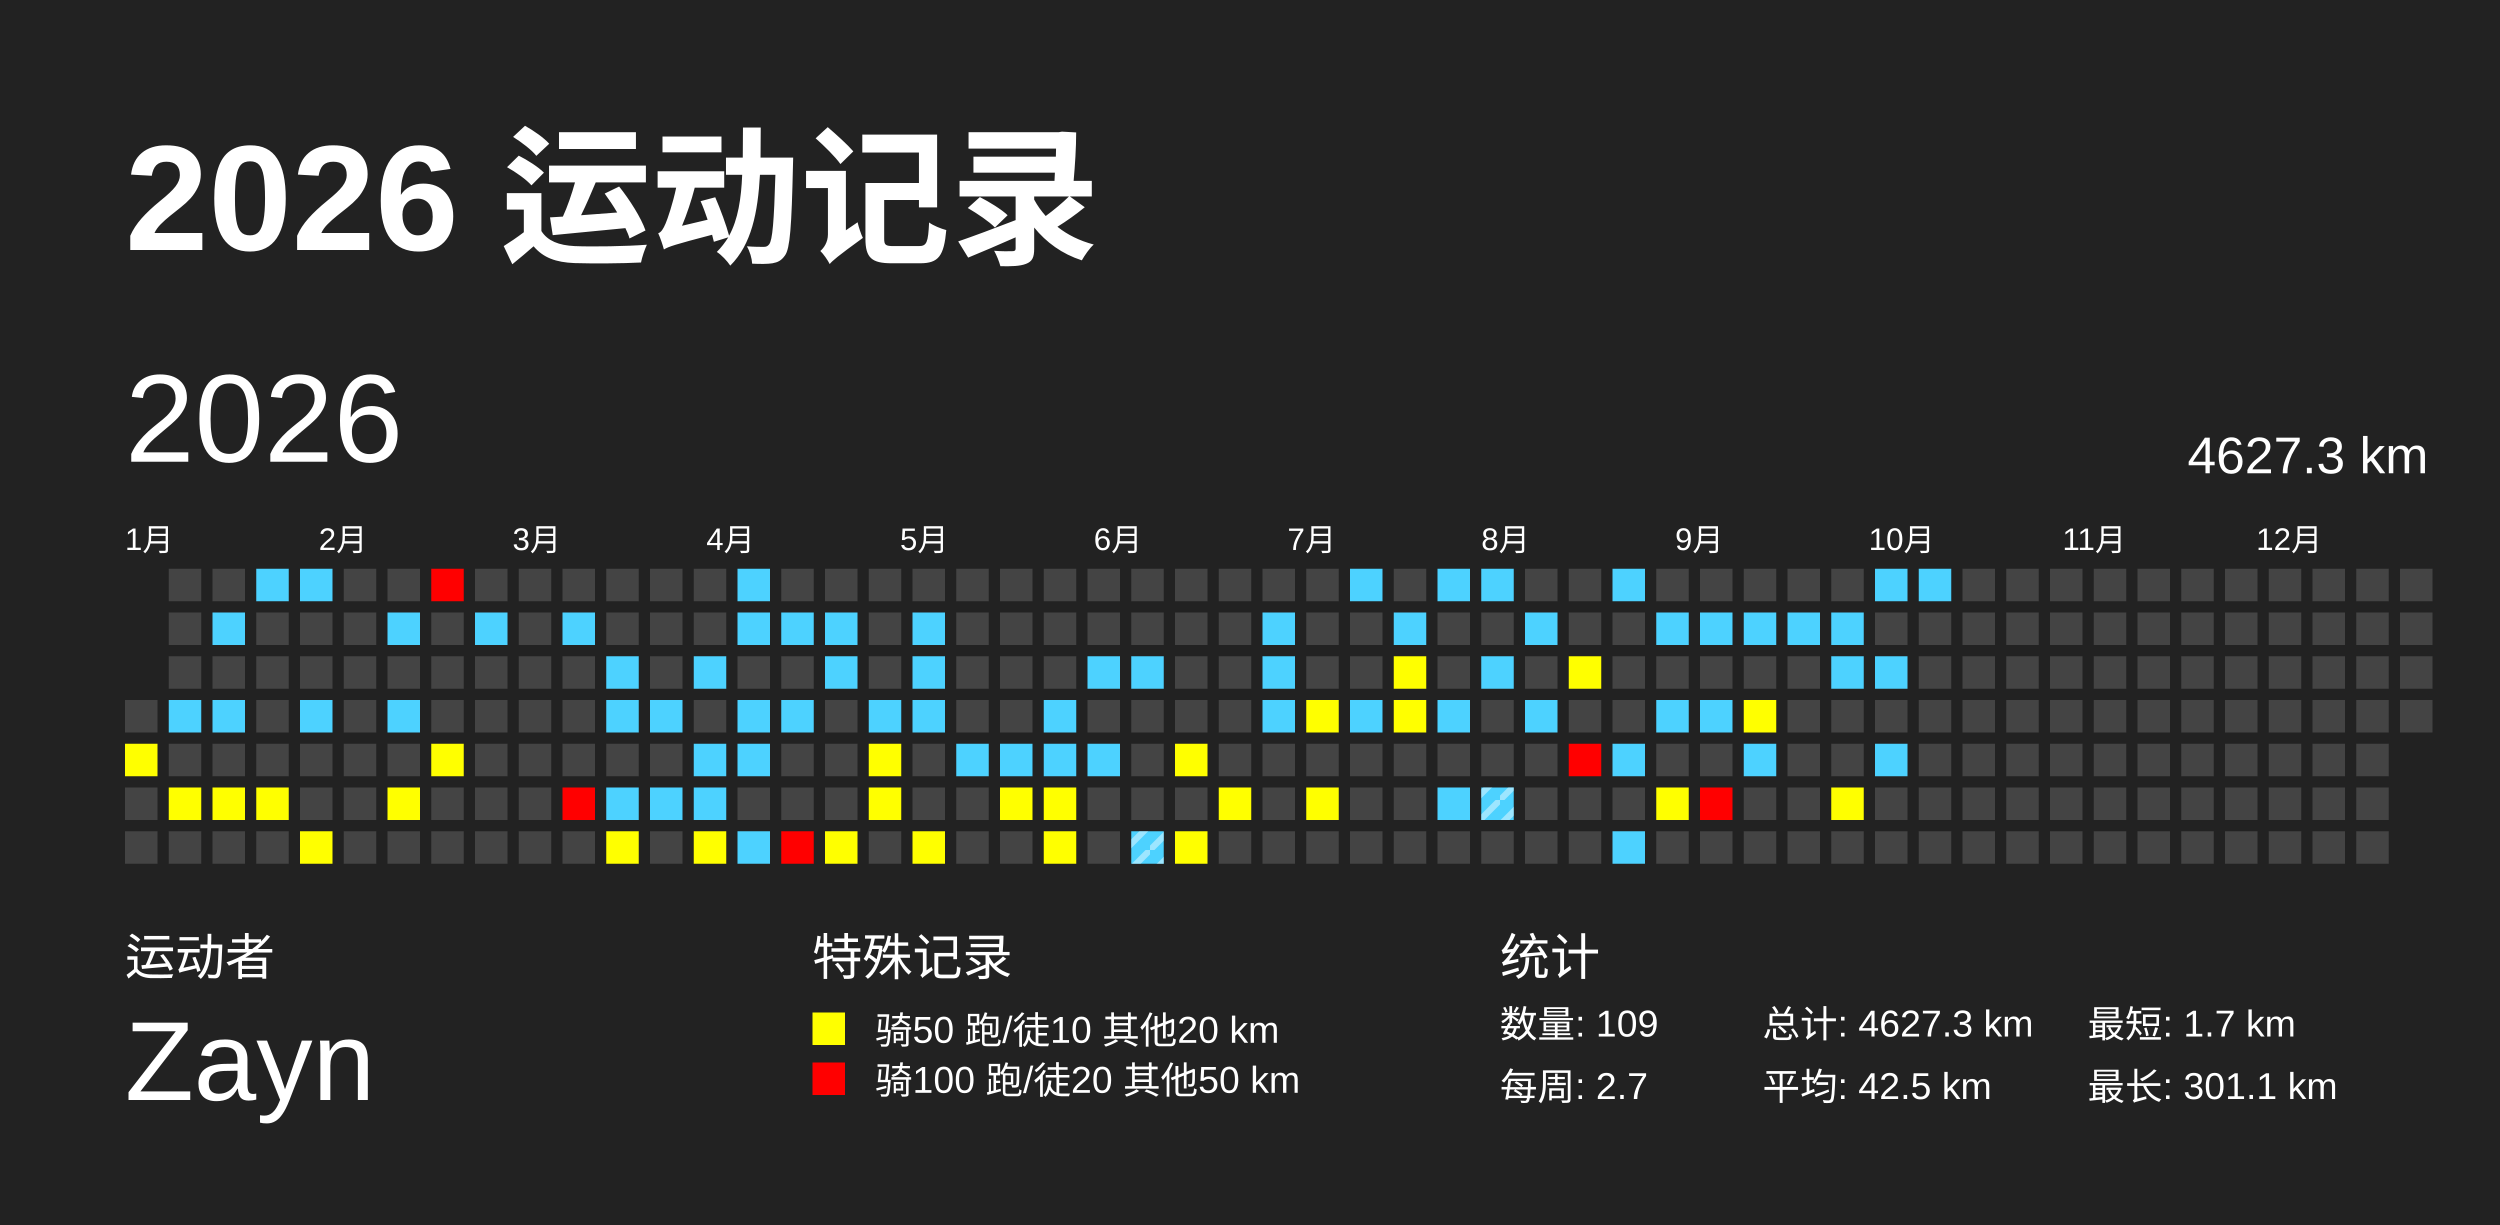
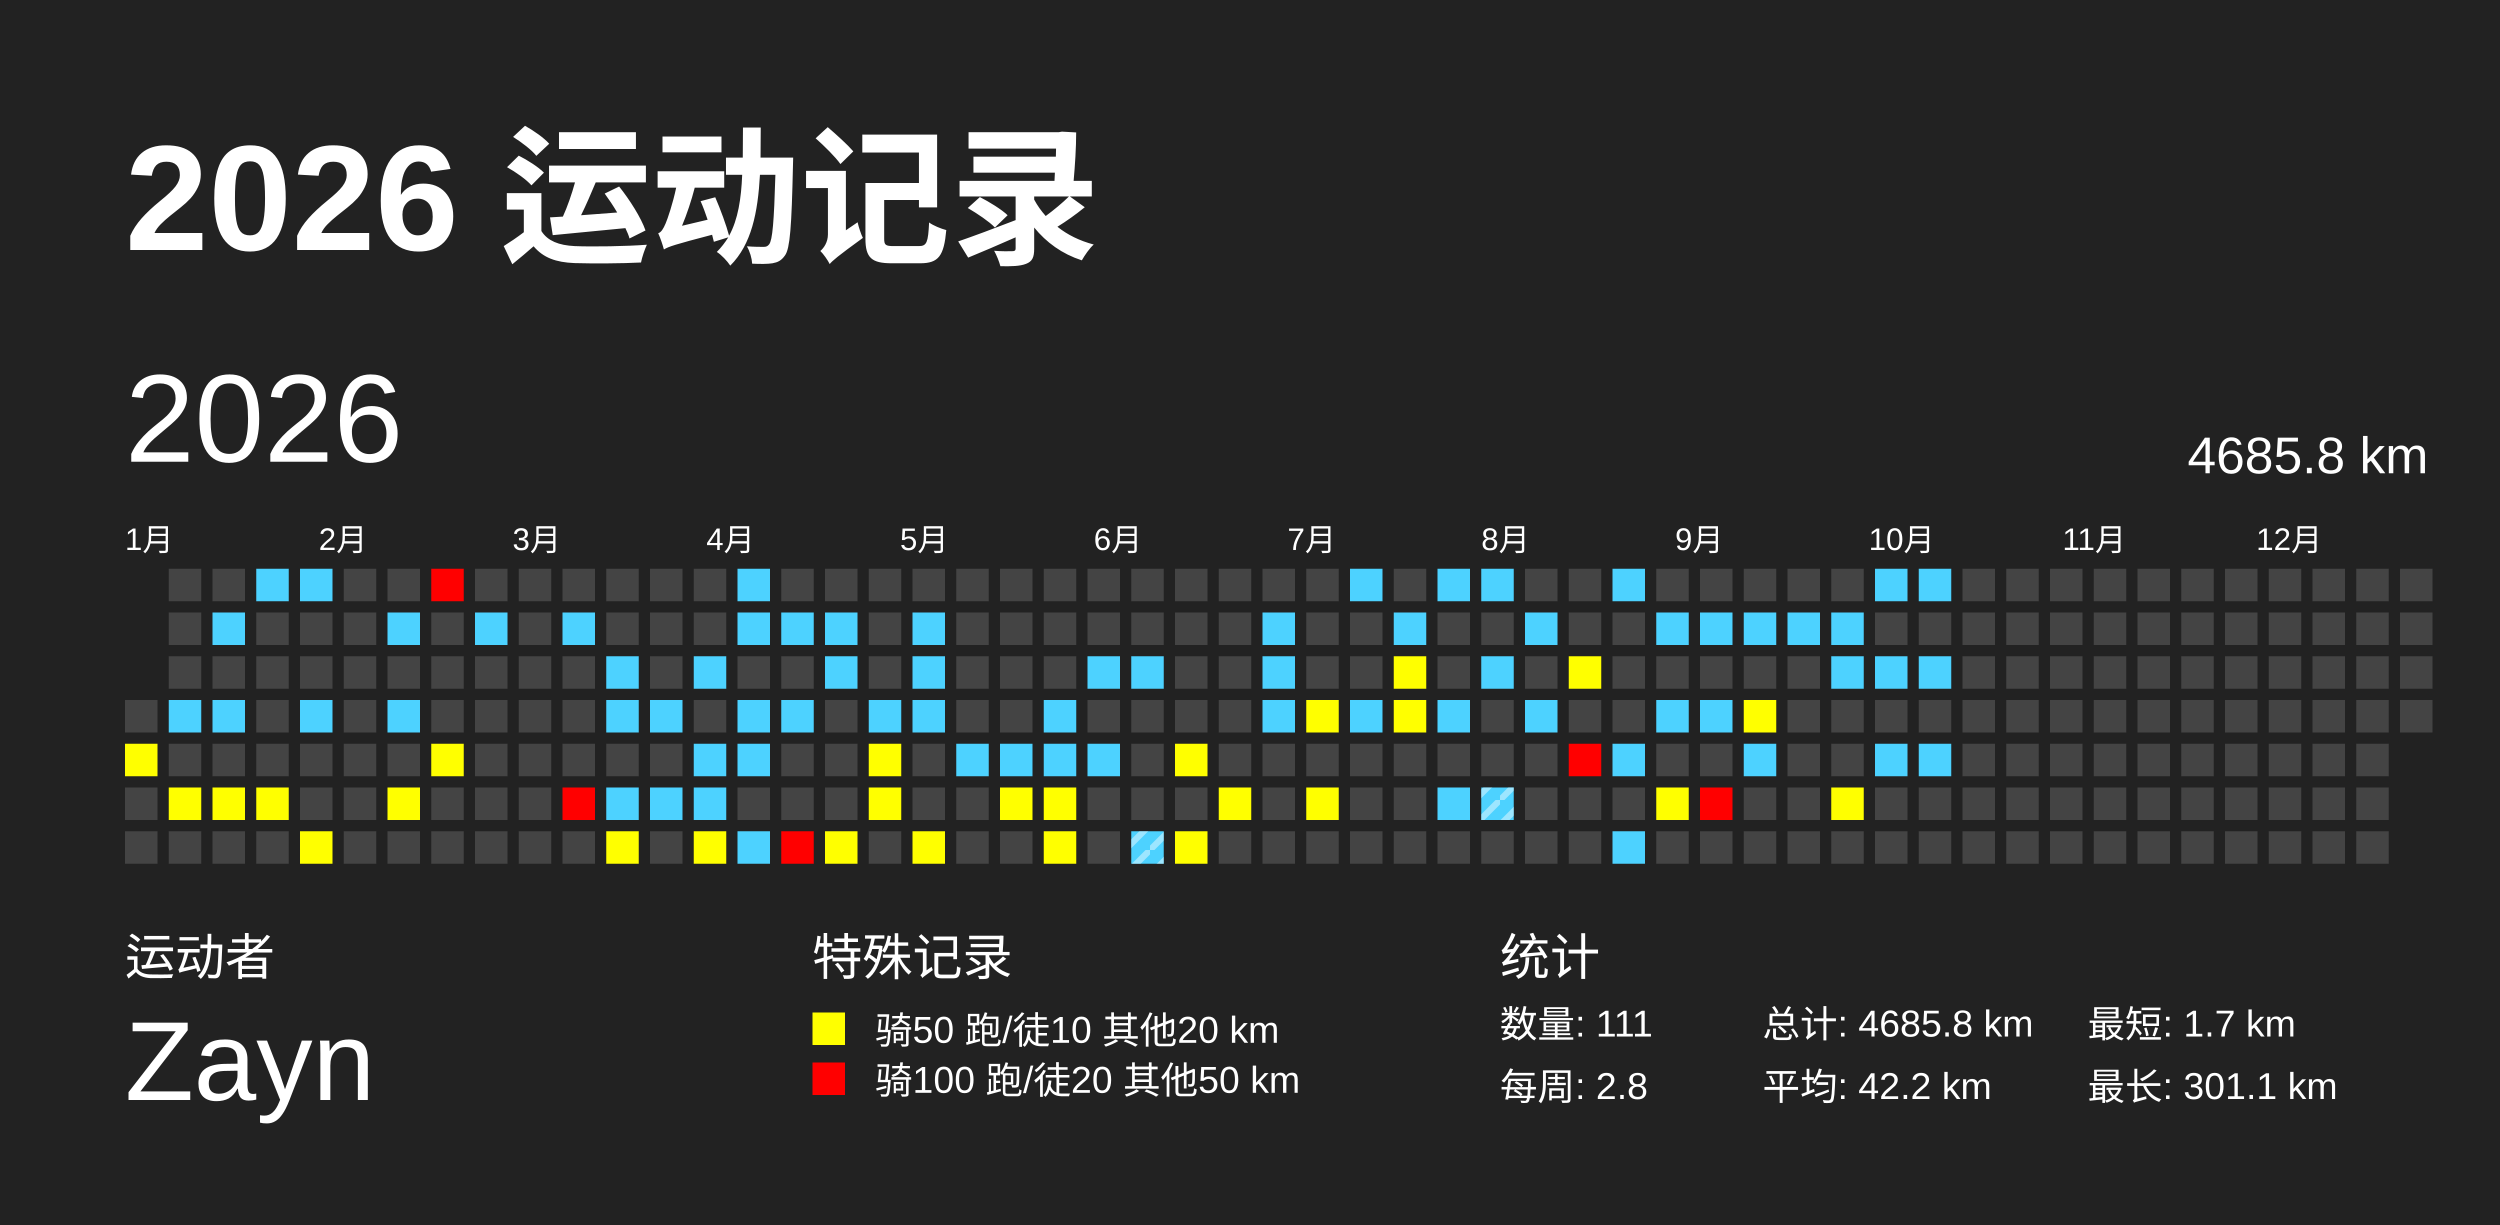
<svg xmlns="http://www.w3.org/2000/svg" baseProfile="full" height="98mm" version="1.1" viewBox="0,0,200,98" width="200mm">
  <defs>
    <pattern height="2" id="indoor-stripe" patternUnits="userSpaceOnUse" width="2">
      <line stroke="white" stroke-opacity="0.45" stroke-width="0.5" x1="0" x2="2" y1="2" y2="0" />
    </pattern>
  </defs>
  <rect fill="#222222" height="98" width="200" x="0" y="0" />
  <text fill="#FFFFFF" style="font-size:12px; font-family:Arial; font-weight:bold;" x="10" y="20">2026 运动记录</text>
  <text fill="#FFFFFF" style="font-size:4px; font-family:Arial" x="10" y="78">运动者</text>
  <text fill="#FFFFFF" style="font-size:9px; font-family:Arial" x="10" y="88">Zayn</text>
  <text fill="#FFFFFF" style="font-size:4px; font-family:Arial" x="65" y="78">特殊记录</text>
  <rect fill="yellow" height="2.6" width="2.6" x="65" y="81" />
  <text fill="#FFFFFF" style="font-size:3px; font-family:Arial" x="70" y="83.5">骑50 跑/徒10 其他20 km</text>
  <rect fill="red" height="2.6" width="2.6" x="65" y="85" />
  <text fill="#FFFFFF" style="font-size:3px; font-family:Arial" x="70" y="87.5">骑100 跑/徒20 其他50 km</text>
  <text fill="#FFFFFF" style="font-size:4px; font-family:Arial" x="120" y="78">统计</text>
-   <text fill="#FFFFFF" style="font-size:3px; font-family:Arial" x="120" y="83">数量: 109</text>
-   <text fill="#FFFFFF" style="font-size:3px; font-family:Arial" x="120" y="88">每周: 2.7</text>
-   <text fill="#FFFFFF" style="font-size:3px; font-family:Arial" x="141" y="83">总计: 4627.3 km</text>
-   <text fill="#FFFFFF" style="font-size:3px; font-family:Arial" x="141" y="88">平均: 42.5 km</text>
+   <text fill="#FFFFFF" style="font-size:3px; font-family:Arial" x="120" y="83">数量: 111</text>
+   <text fill="#FFFFFF" style="font-size:3px; font-family:Arial" x="120" y="88">每周: 2.8</text>
+   <text fill="#FFFFFF" style="font-size:3px; font-family:Arial" x="141" y="83">总计: 4685.8 km</text>
+   <text fill="#FFFFFF" style="font-size:3px; font-family:Arial" x="141" y="88">平均: 42.2 km</text>
  <text fill="#FFFFFF" style="font-size:3px; font-family:Arial" x="167" y="83">最短: 1.7 km</text>
  <text fill="#FFFFFF" style="font-size:3px; font-family:Arial" x="167" y="88">最长: 301.1 km</text>
  <text dominant-baseline="hanging" fill="#FFFFFF" style="font-size:10.0px; font-family:Arial;" x="10" y="30">2026</text>
-   <text dominant-baseline="hanging" fill="#FFFFFF" style="font-size:4.125px; font-family:Arial;" x="175" y="35">4627.3 km</text>
+   <text dominant-baseline="hanging" fill="#FFFFFF" style="font-size:4.125px; font-family:Arial;" x="175" y="35">4685.8 km</text>
  <text fill="#FFFFFF" style="font-size:2.5px; font-family:Arial" x="10.0" y="44">1月</text>
  <text fill="#FFFFFF" style="font-size:2.5px; font-family:Arial" x="25.5" y="44">2月</text>
  <text fill="#FFFFFF" style="font-size:2.5px; font-family:Arial" x="41.0" y="44">3月</text>
  <text fill="#FFFFFF" style="font-size:2.5px; font-family:Arial" x="56.5" y="44">4月</text>
  <text fill="#FFFFFF" style="font-size:2.5px; font-family:Arial" x="72.0" y="44">5月</text>
  <text fill="#FFFFFF" style="font-size:2.5px; font-family:Arial" x="87.5" y="44">6月</text>
  <text fill="#FFFFFF" style="font-size:2.5px; font-family:Arial" x="103.0" y="44">7月</text>
  <text fill="#FFFFFF" style="font-size:2.5px; font-family:Arial" x="118.5" y="44">8月</text>
  <text fill="#FFFFFF" style="font-size:2.5px; font-family:Arial" x="134.0" y="44">9月</text>
  <text fill="#FFFFFF" style="font-size:2.5px; font-family:Arial" x="149.5" y="44">10月</text>
  <text fill="#FFFFFF" style="font-size:2.5px; font-family:Arial" x="165.0" y="44">11月</text>
  <text fill="#FFFFFF" style="font-size:2.5px; font-family:Arial" x="180.5" y="44">12月</text>
  <rect fill="#444444" height="2.6" width="2.6" x="10.0" y="56.0" />
  <rect fill="yellow" height="2.6" width="2.6" x="10.0" y="59.5" />
  <rect fill="#444444" height="2.6" width="2.6" x="10.0" y="63.0" />
  <rect fill="#444444" height="2.6" width="2.6" x="10.0" y="66.5" />
  <rect fill="#444444" height="2.6" width="2.6" x="13.5" y="45.5" />
  <rect fill="#444444" height="2.6" width="2.6" x="13.5" y="49.0" />
  <rect fill="#444444" height="2.6" width="2.6" x="13.5" y="52.5" />
  <rect fill="#4dd2ff" height="2.6" width="2.6" x="13.5" y="56.0" />
  <rect fill="#444444" height="2.6" width="2.6" x="13.5" y="59.5" />
  <rect fill="yellow" height="2.6" width="2.6" x="13.5" y="63.0" />
  <rect fill="#444444" height="2.6" width="2.6" x="13.5" y="66.5" />
  <rect fill="#444444" height="2.6" width="2.6" x="17.0" y="45.5" />
  <rect fill="#4dd2ff" height="2.6" width="2.6" x="17.0" y="49.0" />
  <rect fill="#444444" height="2.6" width="2.6" x="17.0" y="52.5" />
  <rect fill="#4dd2ff" height="2.6" width="2.6" x="17.0" y="56.0" />
  <rect fill="#444444" height="2.6" width="2.6" x="17.0" y="59.5" />
  <rect fill="yellow" height="2.6" width="2.6" x="17.0" y="63.0" />
  <rect fill="#444444" height="2.6" width="2.6" x="17.0" y="66.5" />
  <rect fill="#4dd2ff" height="2.6" width="2.6" x="20.5" y="45.5" />
  <rect fill="#444444" height="2.6" width="2.6" x="20.5" y="49.0" />
  <rect fill="#444444" height="2.6" width="2.6" x="20.5" y="52.5" />
  <rect fill="#444444" height="2.6" width="2.6" x="20.5" y="56.0" />
  <rect fill="#444444" height="2.6" width="2.6" x="20.5" y="59.5" />
  <rect fill="yellow" height="2.6" width="2.6" x="20.5" y="63.0" />
  <rect fill="#444444" height="2.6" width="2.6" x="20.5" y="66.5" />
  <rect fill="#4dd2ff" height="2.6" width="2.6" x="24.0" y="45.5" />
  <rect fill="#444444" height="2.6" width="2.6" x="24.0" y="49.0" />
  <rect fill="#444444" height="2.6" width="2.6" x="24.0" y="52.5" />
  <rect fill="#4dd2ff" height="2.6" width="2.6" x="24.0" y="56.0" />
  <rect fill="#444444" height="2.6" width="2.6" x="24.0" y="59.5" />
  <rect fill="#444444" height="2.6" width="2.6" x="24.0" y="63.0" />
  <rect fill="yellow" height="2.6" width="2.6" x="24.0" y="66.5" />
  <rect fill="#444444" height="2.6" width="2.6" x="27.5" y="45.5" />
  <rect fill="#444444" height="2.6" width="2.6" x="27.5" y="49.0" />
  <rect fill="#444444" height="2.6" width="2.6" x="27.5" y="52.5" />
  <rect fill="#444444" height="2.6" width="2.6" x="27.5" y="56.0" />
  <rect fill="#444444" height="2.6" width="2.6" x="27.5" y="59.5" />
  <rect fill="#444444" height="2.6" width="2.6" x="27.5" y="63.0" />
  <rect fill="#444444" height="2.6" width="2.6" x="27.5" y="66.5" />
  <rect fill="#444444" height="2.6" width="2.6" x="31.0" y="45.5" />
  <rect fill="#4dd2ff" height="2.6" width="2.6" x="31.0" y="49.0" />
  <rect fill="#444444" height="2.6" width="2.6" x="31.0" y="52.5" />
  <rect fill="#4dd2ff" height="2.6" width="2.6" x="31.0" y="56.0" />
  <rect fill="#444444" height="2.6" width="2.6" x="31.0" y="59.5" />
  <rect fill="yellow" height="2.6" width="2.6" x="31.0" y="63.0" />
  <rect fill="#444444" height="2.6" width="2.6" x="31.0" y="66.5" />
  <rect fill="red" height="2.6" width="2.6" x="34.5" y="45.5" />
  <rect fill="#444444" height="2.6" width="2.6" x="34.5" y="49.0" />
  <rect fill="#444444" height="2.6" width="2.6" x="34.5" y="52.5" />
  <rect fill="#444444" height="2.6" width="2.6" x="34.5" y="56.0" />
  <rect fill="yellow" height="2.6" width="2.6" x="34.5" y="59.5" />
  <rect fill="#444444" height="2.6" width="2.6" x="34.5" y="63.0" />
  <rect fill="#444444" height="2.6" width="2.6" x="34.5" y="66.5" />
  <rect fill="#444444" height="2.6" width="2.6" x="38.0" y="45.5" />
  <rect fill="#4dd2ff" height="2.6" width="2.6" x="38.0" y="49.0" />
  <rect fill="#444444" height="2.6" width="2.6" x="38.0" y="52.5" />
  <rect fill="#444444" height="2.6" width="2.6" x="38.0" y="56.0" />
  <rect fill="#444444" height="2.6" width="2.6" x="38.0" y="59.5" />
  <rect fill="#444444" height="2.6" width="2.6" x="38.0" y="63.0" />
  <rect fill="#444444" height="2.6" width="2.6" x="38.0" y="66.5" />
  <rect fill="#444444" height="2.6" width="2.6" x="41.5" y="45.5" />
  <rect fill="#444444" height="2.6" width="2.6" x="41.5" y="49.0" />
  <rect fill="#444444" height="2.6" width="2.6" x="41.5" y="52.5" />
  <rect fill="#444444" height="2.6" width="2.6" x="41.5" y="56.0" />
  <rect fill="#444444" height="2.6" width="2.6" x="41.5" y="59.5" />
  <rect fill="#444444" height="2.6" width="2.6" x="41.5" y="63.0" />
  <rect fill="#444444" height="2.6" width="2.6" x="41.5" y="66.5" />
  <rect fill="#444444" height="2.6" width="2.6" x="45.0" y="45.5" />
  <rect fill="#4dd2ff" height="2.6" width="2.6" x="45.0" y="49.0" />
  <rect fill="#444444" height="2.6" width="2.6" x="45.0" y="52.5" />
  <rect fill="#444444" height="2.6" width="2.6" x="45.0" y="56.0" />
  <rect fill="#444444" height="2.6" width="2.6" x="45.0" y="59.5" />
  <rect fill="red" height="2.6" width="2.6" x="45.0" y="63.0" />
  <rect fill="#444444" height="2.6" width="2.6" x="45.0" y="66.5" />
  <rect fill="#444444" height="2.6" width="2.6" x="48.5" y="45.5" />
  <rect fill="#444444" height="2.6" width="2.6" x="48.5" y="49.0" />
  <rect fill="#4dd2ff" height="2.6" width="2.6" x="48.5" y="52.5" />
  <rect fill="#4dd2ff" height="2.6" width="2.6" x="48.5" y="56.0" />
  <rect fill="#444444" height="2.6" width="2.6" x="48.5" y="59.5" />
  <rect fill="#4dd2ff" height="2.6" width="2.6" x="48.5" y="63.0" />
  <rect fill="yellow" height="2.6" width="2.6" x="48.5" y="66.5" />
  <rect fill="#444444" height="2.6" width="2.6" x="52.0" y="45.5" />
  <rect fill="#444444" height="2.6" width="2.6" x="52.0" y="49.0" />
  <rect fill="#444444" height="2.6" width="2.6" x="52.0" y="52.5" />
  <rect fill="#4dd2ff" height="2.6" width="2.6" x="52.0" y="56.0" />
  <rect fill="#444444" height="2.6" width="2.6" x="52.0" y="59.5" />
  <rect fill="#4dd2ff" height="2.6" width="2.6" x="52.0" y="63.0" />
  <rect fill="#444444" height="2.6" width="2.6" x="52.0" y="66.5" />
  <rect fill="#444444" height="2.6" width="2.6" x="55.5" y="45.5" />
  <rect fill="#444444" height="2.6" width="2.6" x="55.5" y="49.0" />
  <rect fill="#4dd2ff" height="2.6" width="2.6" x="55.5" y="52.5" />
  <rect fill="#444444" height="2.6" width="2.6" x="55.5" y="56.0" />
  <rect fill="#4dd2ff" height="2.6" width="2.6" x="55.5" y="59.5" />
  <rect fill="#4dd2ff" height="2.6" width="2.6" x="55.5" y="63.0" />
  <rect fill="yellow" height="2.6" width="2.6" x="55.5" y="66.5" />
  <rect fill="#4dd2ff" height="2.6" width="2.6" x="59.0" y="45.5" />
  <rect fill="#4dd2ff" height="2.6" width="2.6" x="59.0" y="49.0" />
  <rect fill="#444444" height="2.6" width="2.6" x="59.0" y="52.5" />
  <rect fill="#4dd2ff" height="2.6" width="2.6" x="59.0" y="56.0" />
  <rect fill="#4dd2ff" height="2.6" width="2.6" x="59.0" y="59.5" />
  <rect fill="#444444" height="2.6" width="2.6" x="59.0" y="63.0" />
  <rect fill="#4dd2ff" height="2.6" width="2.6" x="59.0" y="66.5" />
  <rect fill="#444444" height="2.6" width="2.6" x="62.5" y="45.5" />
  <rect fill="#4dd2ff" height="2.6" width="2.6" x="62.5" y="49.0" />
  <rect fill="#444444" height="2.6" width="2.6" x="62.5" y="52.5" />
  <rect fill="#4dd2ff" height="2.6" width="2.6" x="62.5" y="56.0" />
  <rect fill="#444444" height="2.6" width="2.6" x="62.5" y="59.5" />
  <rect fill="#444444" height="2.6" width="2.6" x="62.5" y="63.0" />
  <rect fill="red" height="2.6" width="2.6" x="62.5" y="66.5" />
  <rect fill="#444444" height="2.6" width="2.6" x="66.0" y="45.5" />
  <rect fill="#4dd2ff" height="2.6" width="2.6" x="66.0" y="49.0" />
  <rect fill="#4dd2ff" height="2.6" width="2.6" x="66.0" y="52.5" />
  <rect fill="#444444" height="2.6" width="2.6" x="66.0" y="56.0" />
  <rect fill="#444444" height="2.6" width="2.6" x="66.0" y="59.5" />
  <rect fill="#444444" height="2.6" width="2.6" x="66.0" y="63.0" />
  <rect fill="yellow" height="2.6" width="2.6" x="66.0" y="66.5" />
  <rect fill="#444444" height="2.6" width="2.6" x="69.5" y="45.5" />
  <rect fill="#444444" height="2.6" width="2.6" x="69.5" y="49.0" />
  <rect fill="#444444" height="2.6" width="2.6" x="69.5" y="52.5" />
  <rect fill="#4dd2ff" height="2.6" width="2.6" x="69.5" y="56.0" />
  <rect fill="yellow" height="2.6" width="2.6" x="69.5" y="59.5" />
  <rect fill="yellow" height="2.6" width="2.6" x="69.5" y="63.0" />
  <rect fill="#444444" height="2.6" width="2.6" x="69.5" y="66.5" />
  <rect fill="#444444" height="2.6" width="2.6" x="73.0" y="45.5" />
  <rect fill="#4dd2ff" height="2.6" width="2.6" x="73.0" y="49.0" />
  <rect fill="#4dd2ff" height="2.6" width="2.6" x="73.0" y="52.5" />
  <rect fill="#4dd2ff" height="2.6" width="2.6" x="73.0" y="56.0" />
  <rect fill="#444444" height="2.6" width="2.6" x="73.0" y="59.5" />
  <rect fill="#444444" height="2.6" width="2.6" x="73.0" y="63.0" />
  <rect fill="yellow" height="2.6" width="2.6" x="73.0" y="66.5" />
  <rect fill="#444444" height="2.6" width="2.6" x="76.5" y="45.5" />
  <rect fill="#444444" height="2.6" width="2.6" x="76.5" y="49.0" />
  <rect fill="#444444" height="2.6" width="2.6" x="76.5" y="52.5" />
  <rect fill="#444444" height="2.6" width="2.6" x="76.5" y="56.0" />
  <rect fill="#4dd2ff" height="2.6" width="2.6" x="76.5" y="59.5" />
  <rect fill="#444444" height="2.6" width="2.6" x="76.5" y="63.0" />
  <rect fill="#444444" height="2.6" width="2.6" x="76.5" y="66.5" />
  <rect fill="#444444" height="2.6" width="2.6" x="80.0" y="45.5" />
  <rect fill="#444444" height="2.6" width="2.6" x="80.0" y="49.0" />
  <rect fill="#444444" height="2.6" width="2.6" x="80.0" y="52.5" />
  <rect fill="#444444" height="2.6" width="2.6" x="80.0" y="56.0" />
  <rect fill="#4dd2ff" height="2.6" width="2.6" x="80.0" y="59.5" />
  <rect fill="yellow" height="2.6" width="2.6" x="80.0" y="63.0" />
  <rect fill="#444444" height="2.6" width="2.6" x="80.0" y="66.5" />
  <rect fill="#444444" height="2.6" width="2.6" x="83.5" y="45.5" />
  <rect fill="#444444" height="2.6" width="2.6" x="83.5" y="49.0" />
  <rect fill="#444444" height="2.6" width="2.6" x="83.5" y="52.5" />
  <rect fill="#4dd2ff" height="2.6" width="2.6" x="83.5" y="56.0" />
  <rect fill="#4dd2ff" height="2.6" width="2.6" x="83.5" y="59.5" />
  <rect fill="yellow" height="2.6" width="2.6" x="83.5" y="63.0" />
  <rect fill="yellow" height="2.6" width="2.6" x="83.5" y="66.5" />
  <rect fill="#444444" height="2.6" width="2.6" x="87.0" y="45.5" />
  <rect fill="#444444" height="2.6" width="2.6" x="87.0" y="49.0" />
  <rect fill="#4dd2ff" height="2.6" width="2.6" x="87.0" y="52.5" />
  <rect fill="#444444" height="2.6" width="2.6" x="87.0" y="56.0" />
  <rect fill="#4dd2ff" height="2.6" width="2.6" x="87.0" y="59.5" />
  <rect fill="#444444" height="2.6" width="2.6" x="87.0" y="63.0" />
  <rect fill="#444444" height="2.6" width="2.6" x="87.0" y="66.5" />
  <rect fill="#444444" height="2.6" width="2.6" x="90.5" y="45.5" />
  <rect fill="#444444" height="2.6" width="2.6" x="90.5" y="49.0" />
  <rect fill="#4dd2ff" height="2.6" width="2.6" x="90.5" y="52.5" />
  <rect fill="#444444" height="2.6" width="2.6" x="90.5" y="56.0" />
  <rect fill="#444444" height="2.6" width="2.6" x="90.5" y="59.5" />
  <rect fill="#444444" height="2.6" width="2.6" x="90.5" y="63.0" />
  <rect fill="#4dd2ff" height="2.6" width="2.6" x="90.5" y="66.5" />
  <rect fill="url(#indoor-stripe)" height="2.6" width="2.6" x="90.5" y="66.5" />
  <rect fill="#444444" height="2.6" width="2.6" x="94.0" y="45.5" />
  <rect fill="#444444" height="2.6" width="2.6" x="94.0" y="49.0" />
  <rect fill="#444444" height="2.6" width="2.6" x="94.0" y="52.5" />
  <rect fill="#444444" height="2.6" width="2.6" x="94.0" y="56.0" />
  <rect fill="yellow" height="2.6" width="2.6" x="94.0" y="59.5" />
  <rect fill="#444444" height="2.6" width="2.6" x="94.0" y="63.0" />
  <rect fill="yellow" height="2.6" width="2.6" x="94.0" y="66.5" />
  <rect fill="#444444" height="2.6" width="2.6" x="97.5" y="45.5" />
  <rect fill="#444444" height="2.6" width="2.6" x="97.5" y="49.0" />
  <rect fill="#444444" height="2.6" width="2.6" x="97.5" y="52.5" />
  <rect fill="#444444" height="2.6" width="2.6" x="97.5" y="56.0" />
  <rect fill="#444444" height="2.6" width="2.6" x="97.5" y="59.5" />
  <rect fill="yellow" height="2.6" width="2.6" x="97.5" y="63.0" />
  <rect fill="#444444" height="2.6" width="2.6" x="97.5" y="66.5" />
  <rect fill="#444444" height="2.6" width="2.6" x="101.0" y="45.5" />
  <rect fill="#4dd2ff" height="2.6" width="2.6" x="101.0" y="49.0" />
  <rect fill="#4dd2ff" height="2.6" width="2.6" x="101.0" y="52.5" />
  <rect fill="#4dd2ff" height="2.6" width="2.6" x="101.0" y="56.0" />
  <rect fill="#444444" height="2.6" width="2.6" x="101.0" y="59.5" />
  <rect fill="#444444" height="2.6" width="2.6" x="101.0" y="63.0" />
  <rect fill="#444444" height="2.6" width="2.6" x="101.0" y="66.5" />
  <rect fill="#444444" height="2.6" width="2.6" x="104.5" y="45.5" />
  <rect fill="#444444" height="2.6" width="2.6" x="104.5" y="49.0" />
  <rect fill="#444444" height="2.6" width="2.6" x="104.5" y="52.5" />
  <rect fill="yellow" height="2.6" width="2.6" x="104.5" y="56.0" />
  <rect fill="#444444" height="2.6" width="2.6" x="104.5" y="59.5" />
  <rect fill="yellow" height="2.6" width="2.6" x="104.5" y="63.0" />
  <rect fill="#444444" height="2.6" width="2.6" x="104.5" y="66.5" />
  <rect fill="#4dd2ff" height="2.6" width="2.6" x="108.0" y="45.5" />
  <rect fill="#444444" height="2.6" width="2.6" x="108.0" y="49.0" />
  <rect fill="#444444" height="2.6" width="2.6" x="108.0" y="52.5" />
  <rect fill="#4dd2ff" height="2.6" width="2.6" x="108.0" y="56.0" />
  <rect fill="#444444" height="2.6" width="2.6" x="108.0" y="59.5" />
  <rect fill="#444444" height="2.6" width="2.6" x="108.0" y="63.0" />
  <rect fill="#444444" height="2.6" width="2.6" x="108.0" y="66.5" />
  <rect fill="#444444" height="2.6" width="2.6" x="111.5" y="45.5" />
  <rect fill="#4dd2ff" height="2.6" width="2.6" x="111.5" y="49.0" />
  <rect fill="yellow" height="2.6" width="2.6" x="111.5" y="52.5" />
  <rect fill="yellow" height="2.6" width="2.6" x="111.5" y="56.0" />
  <rect fill="#444444" height="2.6" width="2.6" x="111.5" y="59.5" />
  <rect fill="#444444" height="2.6" width="2.6" x="111.5" y="63.0" />
  <rect fill="#444444" height="2.6" width="2.6" x="111.5" y="66.5" />
  <rect fill="#4dd2ff" height="2.6" width="2.6" x="115.0" y="45.5" />
  <rect fill="#444444" height="2.6" width="2.6" x="115.0" y="49.0" />
  <rect fill="#444444" height="2.6" width="2.6" x="115.0" y="52.5" />
  <rect fill="#4dd2ff" height="2.6" width="2.6" x="115.0" y="56.0" />
  <rect fill="#444444" height="2.6" width="2.6" x="115.0" y="59.5" />
  <rect fill="#4dd2ff" height="2.6" width="2.6" x="115.0" y="63.0" />
  <rect fill="#444444" height="2.6" width="2.6" x="115.0" y="66.5" />
  <rect fill="#4dd2ff" height="2.6" width="2.6" x="118.5" y="45.5" />
  <rect fill="#444444" height="2.6" width="2.6" x="118.5" y="49.0" />
  <rect fill="#4dd2ff" height="2.6" width="2.6" x="118.5" y="52.5" />
  <rect fill="#444444" height="2.6" width="2.6" x="118.5" y="56.0" />
  <rect fill="#444444" height="2.6" width="2.6" x="118.5" y="59.5" />
  <rect fill="#4dd2ff" height="2.6" width="2.6" x="118.5" y="63.0" />
  <rect fill="url(#indoor-stripe)" height="2.6" width="2.6" x="118.5" y="63.0" />
  <rect fill="#444444" height="2.6" width="2.6" x="118.5" y="66.5" />
  <rect fill="#444444" height="2.6" width="2.6" x="122.0" y="45.5" />
  <rect fill="#4dd2ff" height="2.6" width="2.6" x="122.0" y="49.0" />
  <rect fill="#444444" height="2.6" width="2.6" x="122.0" y="52.5" />
  <rect fill="#4dd2ff" height="2.6" width="2.6" x="122.0" y="56.0" />
  <rect fill="#444444" height="2.6" width="2.6" x="122.0" y="59.5" />
  <rect fill="#444444" height="2.6" width="2.6" x="122.0" y="63.0" />
  <rect fill="#444444" height="2.6" width="2.6" x="122.0" y="66.5" />
  <rect fill="#444444" height="2.6" width="2.6" x="125.5" y="45.5" />
  <rect fill="#444444" height="2.6" width="2.6" x="125.5" y="49.0" />
  <rect fill="yellow" height="2.6" width="2.6" x="125.5" y="52.5" />
  <rect fill="#444444" height="2.6" width="2.6" x="125.5" y="56.0" />
  <rect fill="red" height="2.6" width="2.6" x="125.5" y="59.5" />
  <rect fill="#444444" height="2.6" width="2.6" x="125.5" y="63.0" />
  <rect fill="#444444" height="2.6" width="2.6" x="125.5" y="66.5" />
  <rect fill="#4dd2ff" height="2.6" width="2.6" x="129.0" y="45.5" />
  <rect fill="#444444" height="2.6" width="2.6" x="129.0" y="49.0" />
  <rect fill="#444444" height="2.6" width="2.6" x="129.0" y="52.5" />
  <rect fill="#444444" height="2.6" width="2.6" x="129.0" y="56.0" />
  <rect fill="#4dd2ff" height="2.6" width="2.6" x="129.0" y="59.5" />
  <rect fill="#444444" height="2.6" width="2.6" x="129.0" y="63.0" />
  <rect fill="#4dd2ff" height="2.6" width="2.6" x="129.0" y="66.5" />
  <rect fill="#444444" height="2.6" width="2.6" x="132.5" y="45.5" />
  <rect fill="#4dd2ff" height="2.6" width="2.6" x="132.5" y="49.0" />
  <rect fill="#444444" height="2.6" width="2.6" x="132.5" y="52.5" />
  <rect fill="#4dd2ff" height="2.6" width="2.6" x="132.5" y="56.0" />
  <rect fill="#444444" height="2.6" width="2.6" x="132.5" y="59.5" />
  <rect fill="yellow" height="2.6" width="2.6" x="132.5" y="63.0" />
  <rect fill="#444444" height="2.6" width="2.6" x="132.5" y="66.5" />
  <rect fill="#444444" height="2.6" width="2.6" x="136.0" y="45.5" />
  <rect fill="#4dd2ff" height="2.6" width="2.6" x="136.0" y="49.0" />
  <rect fill="#444444" height="2.6" width="2.6" x="136.0" y="52.5" />
  <rect fill="#4dd2ff" height="2.6" width="2.6" x="136.0" y="56.0" />
  <rect fill="#444444" height="2.6" width="2.6" x="136.0" y="59.5" />
  <rect fill="red" height="2.6" width="2.6" x="136.0" y="63.0" />
  <rect fill="#444444" height="2.6" width="2.6" x="136.0" y="66.5" />
  <rect fill="#444444" height="2.6" width="2.6" x="139.5" y="45.5" />
  <rect fill="#4dd2ff" height="2.6" width="2.6" x="139.5" y="49.0" />
  <rect fill="#444444" height="2.6" width="2.6" x="139.5" y="52.5" />
  <rect fill="yellow" height="2.6" width="2.6" x="139.5" y="56.0" />
  <rect fill="#4dd2ff" height="2.6" width="2.6" x="139.5" y="59.5" />
  <rect fill="#444444" height="2.6" width="2.6" x="139.5" y="63.0" />
  <rect fill="#444444" height="2.6" width="2.6" x="139.5" y="66.5" />
  <rect fill="#444444" height="2.6" width="2.6" x="143.0" y="45.5" />
  <rect fill="#4dd2ff" height="2.6" width="2.6" x="143.0" y="49.0" />
  <rect fill="#444444" height="2.6" width="2.6" x="143.0" y="52.5" />
  <rect fill="#444444" height="2.6" width="2.6" x="143.0" y="56.0" />
  <rect fill="#444444" height="2.6" width="2.6" x="143.0" y="59.5" />
  <rect fill="#444444" height="2.6" width="2.6" x="143.0" y="63.0" />
  <rect fill="#444444" height="2.6" width="2.6" x="143.0" y="66.5" />
  <rect fill="#444444" height="2.6" width="2.6" x="146.5" y="45.5" />
  <rect fill="#4dd2ff" height="2.6" width="2.6" x="146.5" y="49.0" />
  <rect fill="#4dd2ff" height="2.6" width="2.6" x="146.5" y="52.5" />
  <rect fill="#444444" height="2.6" width="2.6" x="146.5" y="56.0" />
  <rect fill="#444444" height="2.6" width="2.6" x="146.5" y="59.5" />
  <rect fill="yellow" height="2.6" width="2.6" x="146.5" y="63.0" />
  <rect fill="#444444" height="2.6" width="2.6" x="146.5" y="66.5" />
  <rect fill="#4dd2ff" height="2.6" width="2.6" x="150.0" y="45.5" />
  <rect fill="#444444" height="2.6" width="2.6" x="150.0" y="49.0" />
  <rect fill="#4dd2ff" height="2.6" width="2.6" x="150.0" y="52.5" />
  <rect fill="#444444" height="2.6" width="2.6" x="150.0" y="56.0" />
  <rect fill="#4dd2ff" height="2.6" width="2.6" x="150.0" y="59.5" />
  <rect fill="#444444" height="2.6" width="2.6" x="150.0" y="63.0" />
  <rect fill="#444444" height="2.6" width="2.6" x="150.0" y="66.5" />
  <rect fill="#4dd2ff" height="2.6" width="2.6" x="153.5" y="45.5" />
  <rect fill="#444444" height="2.6" width="2.6" x="153.5" y="49.0" />
-   <rect fill="#444444" height="2.6" width="2.6" x="153.5" y="52.5" />
+   <rect fill="#4dd2ff" height="2.6" width="2.6" x="153.5" y="52.5" />
  <rect fill="#444444" height="2.6" width="2.6" x="153.5" y="56.0" />
-   <rect fill="#444444" height="2.6" width="2.6" x="153.5" y="59.5" />
+   <rect fill="#4dd2ff" height="2.6" width="2.6" x="153.5" y="59.5" />
  <rect fill="#444444" height="2.6" width="2.6" x="153.5" y="63.0" />
  <rect fill="#444444" height="2.6" width="2.6" x="153.5" y="66.5" />
  <rect fill="#444444" height="2.6" width="2.6" x="157.0" y="45.5" />
  <rect fill="#444444" height="2.6" width="2.6" x="157.0" y="49.0" />
  <rect fill="#444444" height="2.6" width="2.6" x="157.0" y="52.5" />
  <rect fill="#444444" height="2.6" width="2.6" x="157.0" y="56.0" />
  <rect fill="#444444" height="2.6" width="2.6" x="157.0" y="59.5" />
  <rect fill="#444444" height="2.6" width="2.6" x="157.0" y="63.0" />
  <rect fill="#444444" height="2.6" width="2.6" x="157.0" y="66.5" />
  <rect fill="#444444" height="2.6" width="2.6" x="160.5" y="45.5" />
  <rect fill="#444444" height="2.6" width="2.6" x="160.5" y="49.0" />
  <rect fill="#444444" height="2.6" width="2.6" x="160.5" y="52.5" />
  <rect fill="#444444" height="2.6" width="2.6" x="160.5" y="56.0" />
  <rect fill="#444444" height="2.6" width="2.6" x="160.5" y="59.5" />
  <rect fill="#444444" height="2.6" width="2.6" x="160.5" y="63.0" />
  <rect fill="#444444" height="2.6" width="2.6" x="160.5" y="66.5" />
  <rect fill="#444444" height="2.6" width="2.6" x="164.0" y="45.5" />
  <rect fill="#444444" height="2.6" width="2.6" x="164.0" y="49.0" />
  <rect fill="#444444" height="2.6" width="2.6" x="164.0" y="52.5" />
  <rect fill="#444444" height="2.6" width="2.6" x="164.0" y="56.0" />
  <rect fill="#444444" height="2.6" width="2.6" x="164.0" y="59.5" />
  <rect fill="#444444" height="2.6" width="2.6" x="164.0" y="63.0" />
  <rect fill="#444444" height="2.6" width="2.6" x="164.0" y="66.5" />
  <rect fill="#444444" height="2.6" width="2.6" x="167.5" y="45.5" />
  <rect fill="#444444" height="2.6" width="2.6" x="167.5" y="49.0" />
  <rect fill="#444444" height="2.6" width="2.6" x="167.5" y="52.5" />
  <rect fill="#444444" height="2.6" width="2.6" x="167.5" y="56.0" />
  <rect fill="#444444" height="2.6" width="2.6" x="167.5" y="59.5" />
  <rect fill="#444444" height="2.6" width="2.6" x="167.5" y="63.0" />
  <rect fill="#444444" height="2.6" width="2.6" x="167.5" y="66.5" />
  <rect fill="#444444" height="2.6" width="2.6" x="171.0" y="45.5" />
  <rect fill="#444444" height="2.6" width="2.6" x="171.0" y="49.0" />
  <rect fill="#444444" height="2.6" width="2.6" x="171.0" y="52.5" />
  <rect fill="#444444" height="2.6" width="2.6" x="171.0" y="56.0" />
  <rect fill="#444444" height="2.6" width="2.6" x="171.0" y="59.5" />
  <rect fill="#444444" height="2.6" width="2.6" x="171.0" y="63.0" />
  <rect fill="#444444" height="2.6" width="2.6" x="171.0" y="66.5" />
  <rect fill="#444444" height="2.6" width="2.6" x="174.5" y="45.5" />
  <rect fill="#444444" height="2.6" width="2.6" x="174.5" y="49.0" />
  <rect fill="#444444" height="2.6" width="2.6" x="174.5" y="52.5" />
  <rect fill="#444444" height="2.6" width="2.6" x="174.5" y="56.0" />
  <rect fill="#444444" height="2.6" width="2.6" x="174.5" y="59.5" />
  <rect fill="#444444" height="2.6" width="2.6" x="174.5" y="63.0" />
  <rect fill="#444444" height="2.6" width="2.6" x="174.5" y="66.5" />
  <rect fill="#444444" height="2.6" width="2.6" x="178.0" y="45.5" />
  <rect fill="#444444" height="2.6" width="2.6" x="178.0" y="49.0" />
  <rect fill="#444444" height="2.6" width="2.6" x="178.0" y="52.5" />
  <rect fill="#444444" height="2.6" width="2.6" x="178.0" y="56.0" />
  <rect fill="#444444" height="2.6" width="2.6" x="178.0" y="59.5" />
  <rect fill="#444444" height="2.6" width="2.6" x="178.0" y="63.0" />
  <rect fill="#444444" height="2.6" width="2.6" x="178.0" y="66.5" />
  <rect fill="#444444" height="2.6" width="2.6" x="181.5" y="45.5" />
  <rect fill="#444444" height="2.6" width="2.6" x="181.5" y="49.0" />
  <rect fill="#444444" height="2.6" width="2.6" x="181.5" y="52.5" />
  <rect fill="#444444" height="2.6" width="2.6" x="181.5" y="56.0" />
  <rect fill="#444444" height="2.6" width="2.6" x="181.5" y="59.5" />
  <rect fill="#444444" height="2.6" width="2.6" x="181.5" y="63.0" />
  <rect fill="#444444" height="2.6" width="2.6" x="181.5" y="66.5" />
  <rect fill="#444444" height="2.6" width="2.6" x="185.0" y="45.5" />
  <rect fill="#444444" height="2.6" width="2.6" x="185.0" y="49.0" />
  <rect fill="#444444" height="2.6" width="2.6" x="185.0" y="52.5" />
  <rect fill="#444444" height="2.6" width="2.6" x="185.0" y="56.0" />
  <rect fill="#444444" height="2.6" width="2.6" x="185.0" y="59.5" />
  <rect fill="#444444" height="2.6" width="2.6" x="185.0" y="63.0" />
  <rect fill="#444444" height="2.6" width="2.6" x="185.0" y="66.5" />
  <rect fill="#444444" height="2.6" width="2.6" x="188.5" y="45.5" />
  <rect fill="#444444" height="2.6" width="2.6" x="188.5" y="49.0" />
  <rect fill="#444444" height="2.6" width="2.6" x="188.5" y="52.5" />
  <rect fill="#444444" height="2.6" width="2.6" x="188.5" y="56.0" />
  <rect fill="#444444" height="2.6" width="2.6" x="188.5" y="59.5" />
  <rect fill="#444444" height="2.6" width="2.6" x="188.5" y="63.0" />
  <rect fill="#444444" height="2.6" width="2.6" x="188.5" y="66.5" />
  <rect fill="#444444" height="2.6" width="2.6" x="192.0" y="45.5" />
  <rect fill="#444444" height="2.6" width="2.6" x="192.0" y="49.0" />
  <rect fill="#444444" height="2.6" width="2.6" x="192.0" y="52.5" />
  <rect fill="#444444" height="2.6" width="2.6" x="192.0" y="56.0" />
</svg>
